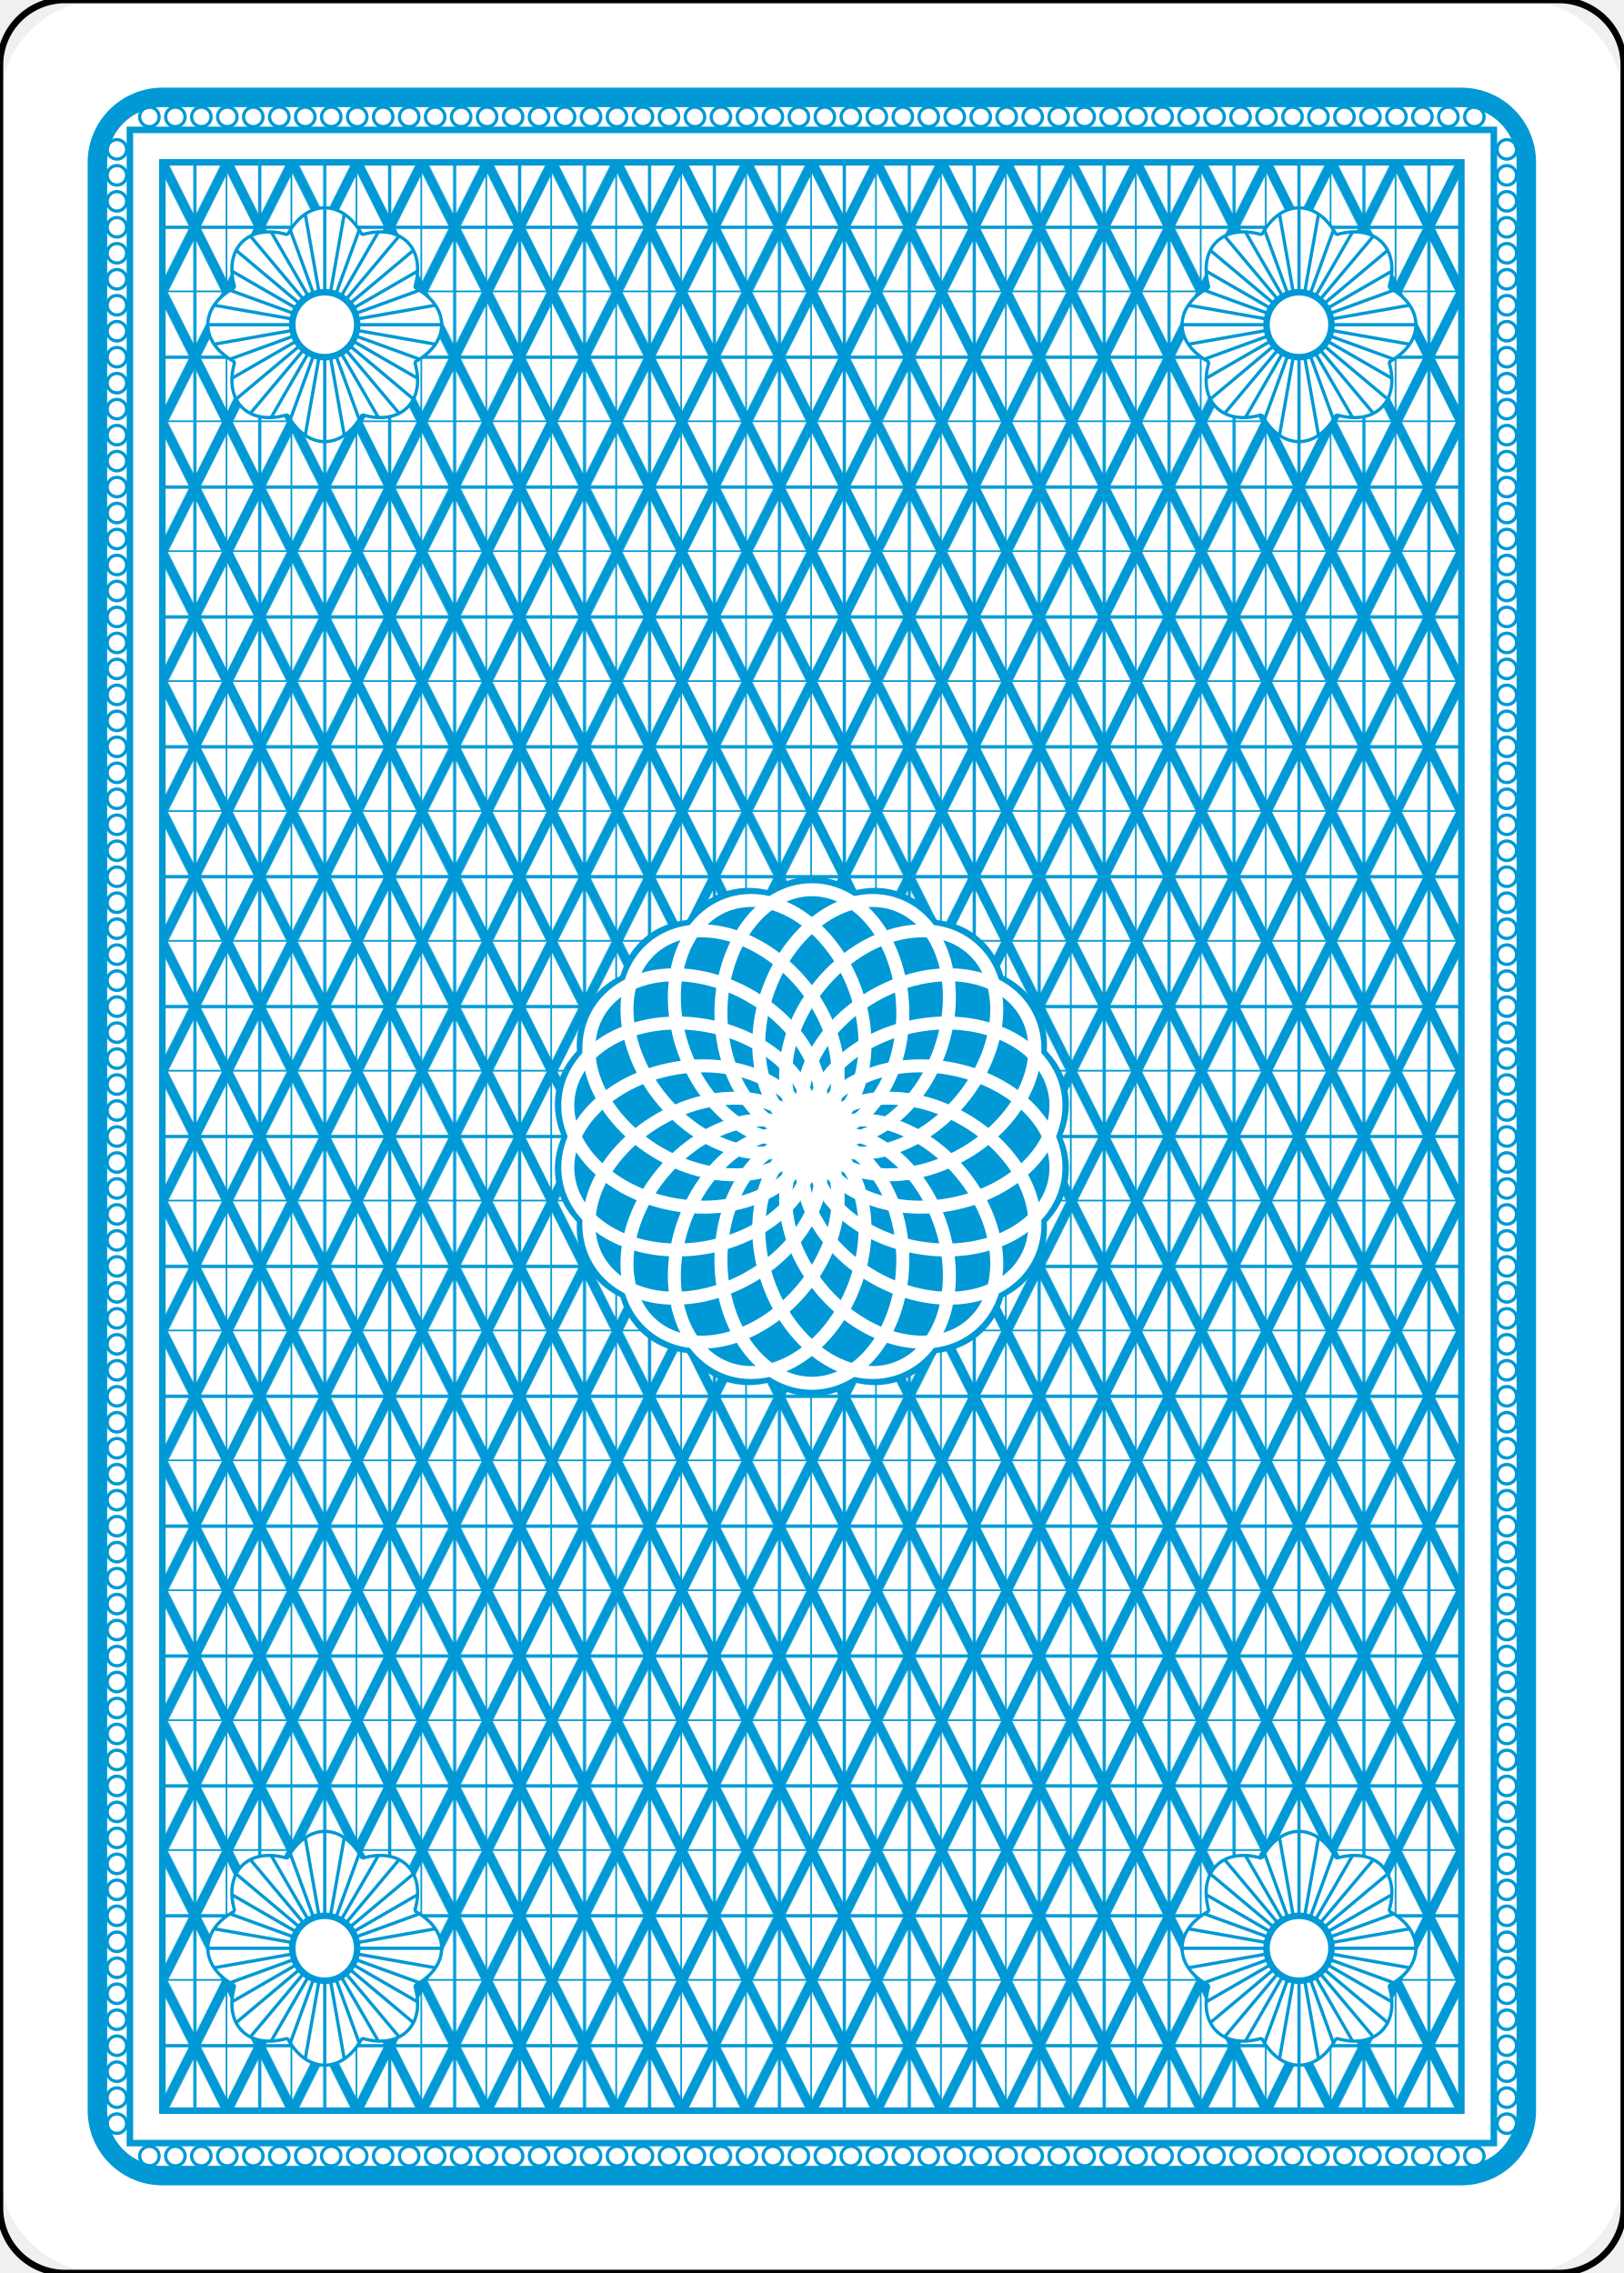
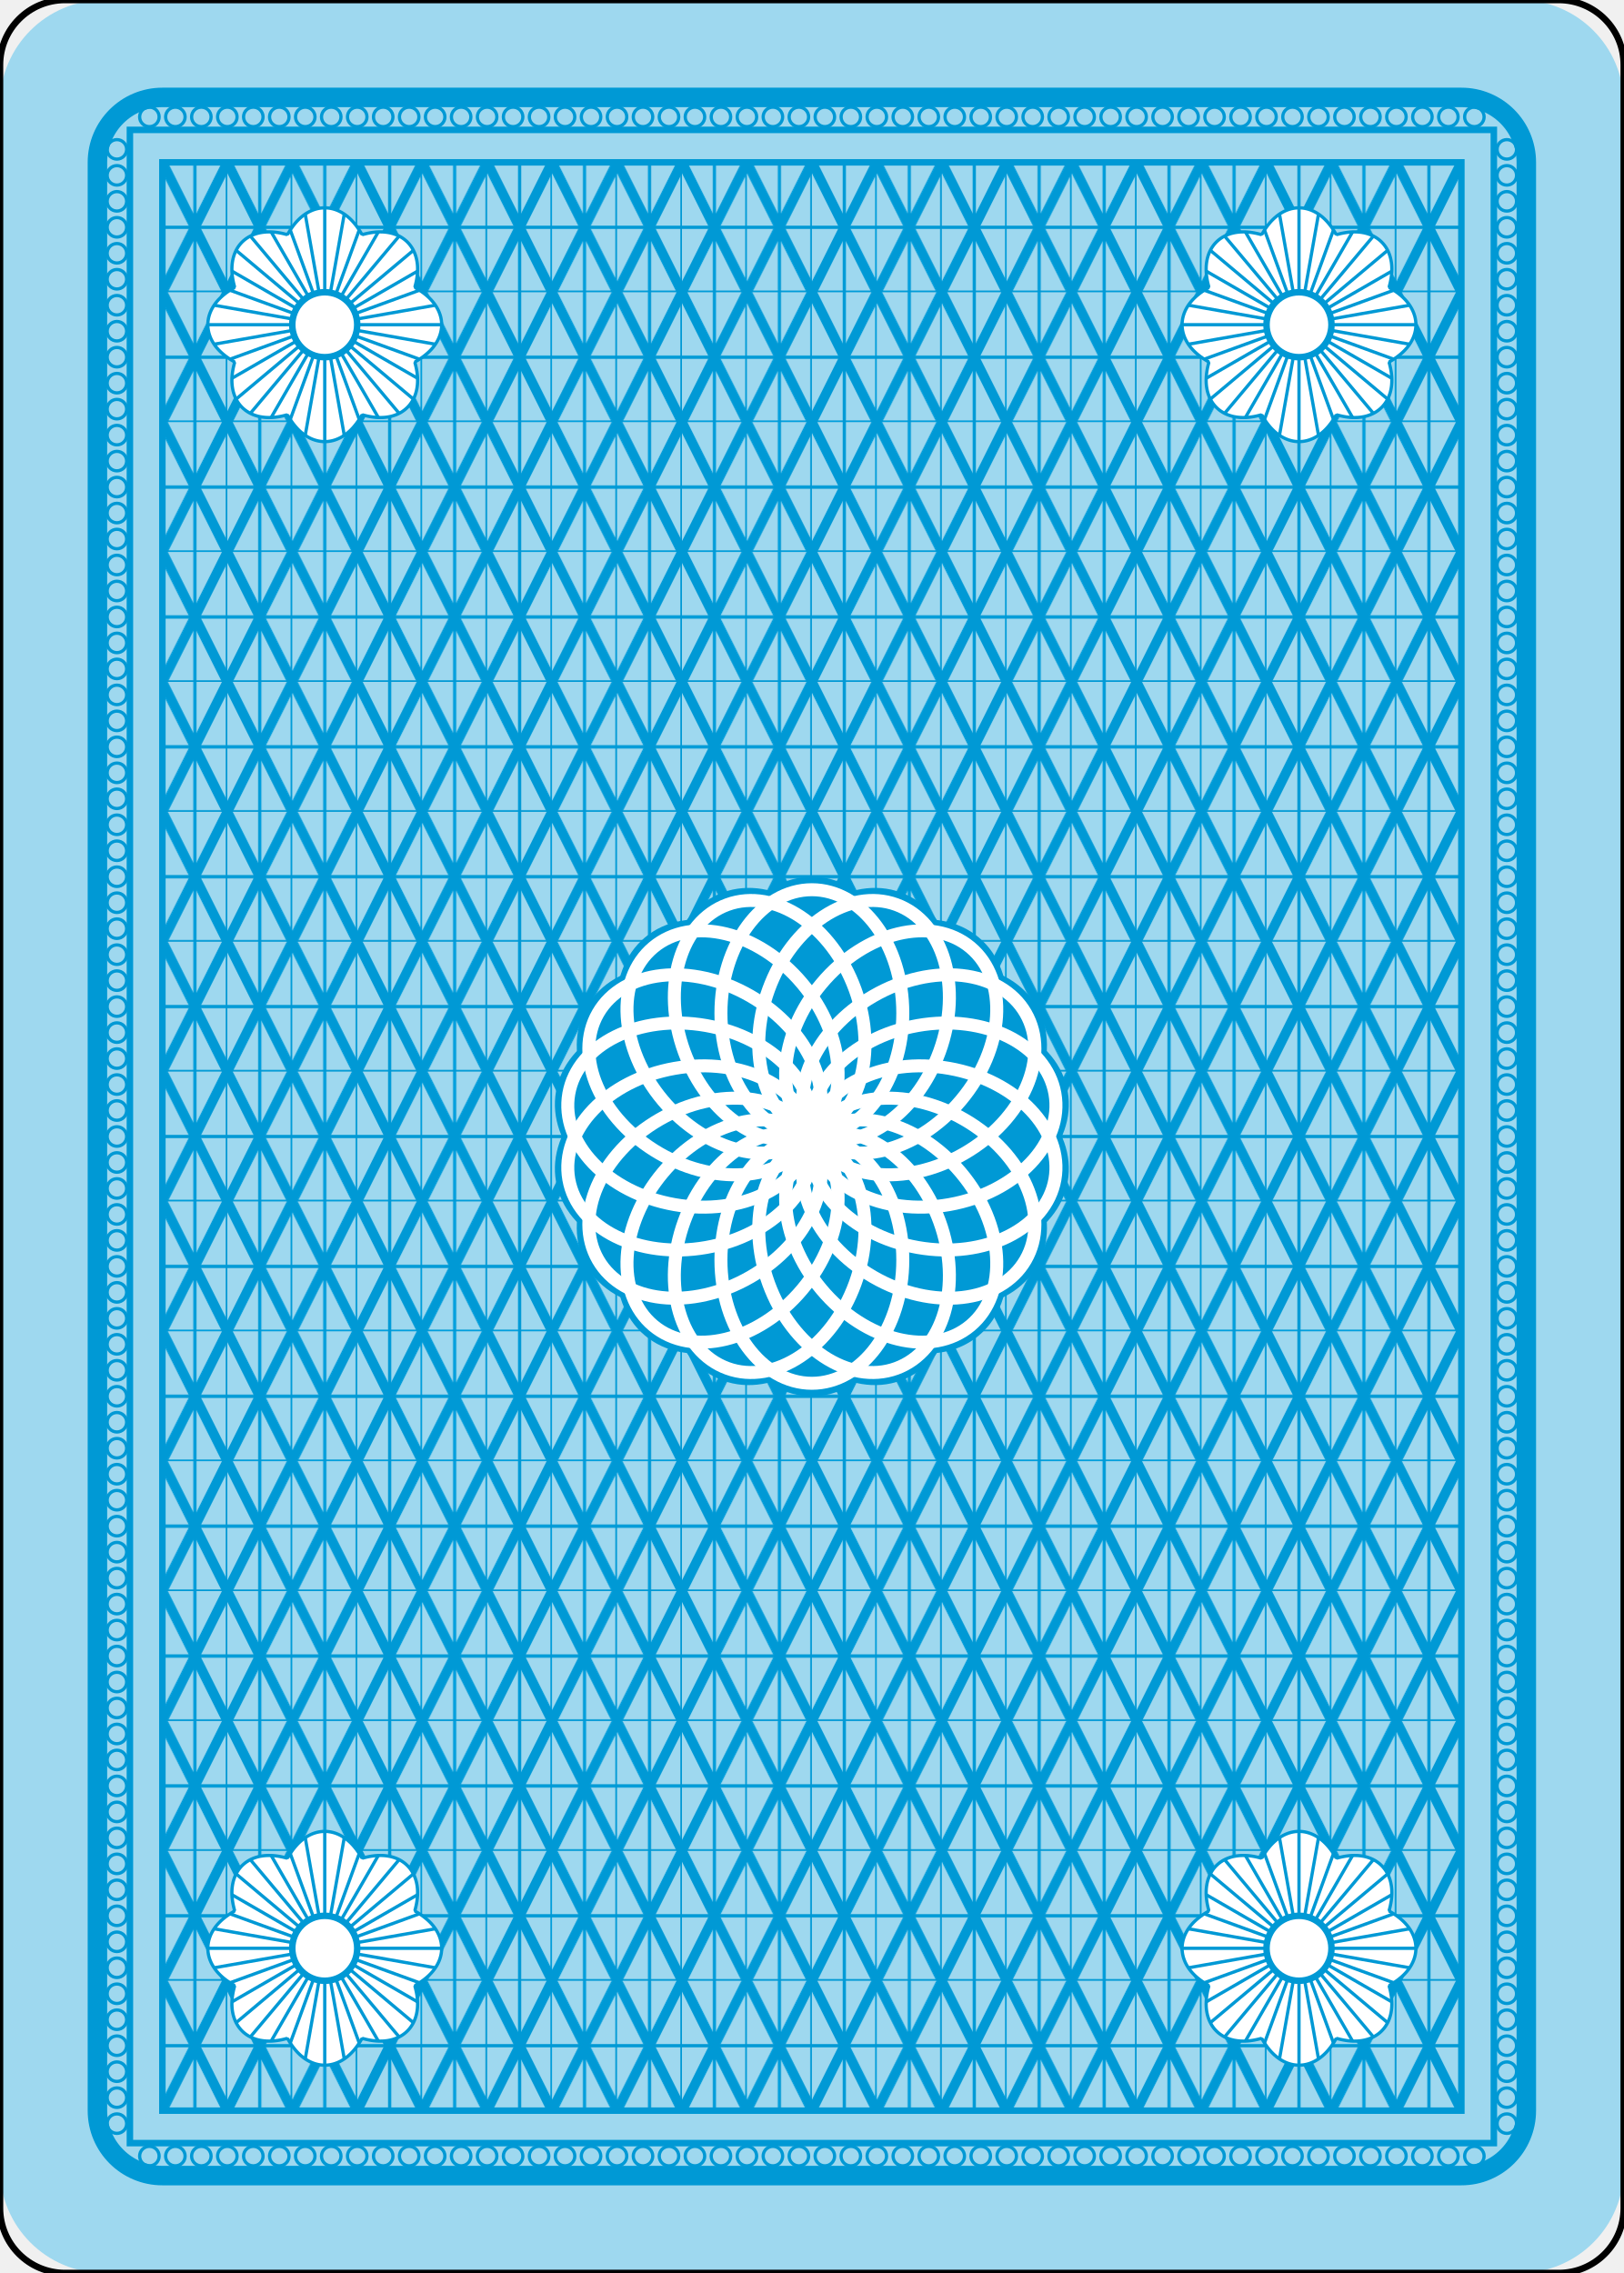
<svg xmlns="http://www.w3.org/2000/svg" xmlns:xlink="http://www.w3.org/1999/xlink" width="250" height="350" baseProfile="full">
-   <rect data-bg="1" width="250" height="350" rx="16" fill="#fff" />
+   <rect data-bg="1" width="250" height="350" rx="16" fill="#9ed8ef" />
  <defs>
    <pattern id="a" width="10" height="20" x="25" y="25" patternUnits="userSpaceOnUse">
      <path stroke="#0099d5" stroke-width="1.5" d="m0 0 10 20M10 0 0 20" />
      <path stroke="#0099d5" stroke-width=".5" d="M5 0v20M0 10h10M10 0v20M0 20h10" />
    </pattern>
    <g id="b" stroke="#0099d5">
      <path fill="#fff" stroke-width=".5" d="m18 0-.01.314-.03.313-.05.312-.07.309-.089.305-.108.301-.126.297-.144.29-.16.285-.178.278-.192.27-.207.262-.22.254-.234.245-.244.236-.255.226-.264.217-.271.208-.279.198-.284.188-.289.18-.291.17-.101.244.086.327.077.33.067.335.057.337.045.339.034.34.02.34.005.34-.008.338-.023.335-.04.332-.054.327-.071.321-.088.315-.104.308-.12.299-.137.289-.153.279-.17.267-.184.256-.2.243-.215.229-.23.215-.242.2-.256.185-.267.17-.28.152-.288.137-.3.12-.307.104-.315.088-.321.07-.327.056-.332.039-.335.023-.338.008-.34-.006-.34-.02-.34-.033-.34-.045-.336-.057-.335-.067-.33-.077-.327-.086-.244.1-.17.292-.18.289-.188.284-.198.279-.208.271-.217.264-.226.255-.236.244-.245.233-.254.22-.262.208-.27.192-.278.177-.284.161-.291.144-.297.126-.301.108-.305.09-.31.069-.31.05-.314.03L0 18l-.314-.01-.313-.03-.312-.05-.309-.07-.305-.089-.301-.108-.297-.126-.29-.144-.285-.16-.278-.178-.27-.192-.262-.207-.254-.22-.245-.234-.236-.244-.226-.255-.217-.264-.208-.271-.198-.279-.188-.284-.18-.289-.17-.291-.244-.101-.327.086-.33.077-.335.067-.337.057-.339.045-.34.034-.34.02-.34.005-.338-.008-.335-.023-.332-.04-.327-.054-.321-.071-.315-.088-.308-.104-.299-.12-.289-.137-.279-.153-.267-.17-.256-.184-.243-.2-.229-.215-.215-.23-.2-.242-.185-.256-.17-.267-.152-.28-.137-.288-.12-.3-.104-.307-.088-.315-.07-.321-.056-.327-.039-.332-.023-.335-.008-.338.006-.34.02-.34.033-.34.045-.34.057-.336.067-.335.077-.33.086-.327-.1-.244-.292-.17-.289-.18-.284-.188-.279-.198-.271-.208-.264-.217-.255-.226-.244-.236-.233-.245-.22-.254-.208-.262-.192-.27-.177-.278-.161-.284-.144-.291-.126-.297-.108-.301-.09-.305-.069-.31-.05-.31-.03-.314L-18 0l.01-.314.03-.313.05-.312.07-.309.089-.305.108-.301.126-.297.144-.29.16-.285.178-.278.192-.27.207-.262.22-.254.234-.245.244-.236.255-.226.264-.217.271-.208.279-.198.284-.188.289-.18.291-.17.101-.244-.086-.327-.077-.33-.067-.335-.057-.337-.045-.339-.034-.34-.02-.34-.005-.34.008-.338.023-.335.04-.332.054-.327.071-.321.088-.315.104-.308.12-.299.137-.289.153-.279.17-.267.184-.256.2-.243.215-.229.23-.215.242-.2.256-.185.267-.17.28-.152.288-.137.3-.12.307-.104.315-.088.321-.07.327-.056.332-.039.335-.023.338-.008.34.006.34.02.34.033.34.045.336.057.335.067.33.077.327.086.244-.1.17-.292.18-.289.188-.284.198-.279.208-.271.217-.264.226-.255.236-.244.245-.233.254-.22.262-.208.27-.192.278-.177.284-.161.291-.144.297-.126.301-.108.305-.09.31-.069.31-.05.314-.03L0-18l.314.01.313.03.312.05.309.07.305.089.301.108.297.126.29.144.285.16.278.178.27.192.262.207.254.22.245.234.236.244.226.255.217.264.208.271.198.279.188.284.18.289.17.291.244.101.327-.086.33-.077.335-.067.337-.057.339-.045.34-.034.34-.02.34-.005.338.008.335.023.332.04.327.054.321.071.315.088.308.104.299.12.289.137.279.153.267.17.256.184.243.2.229.215.215.23.2.242.185.256.17.267.152.28.137.288.12.3.104.307.088.315.07.321.056.327.039.332.023.335.008.338-.006.34-.02.34-.033.34-.045.34-.057.336-.067.335-.077.33-.086.327.1.244.292.17.289.18.284.188.279.198.271.208.264.217.255.226.244.236.233.245.22.254.208.262.192.27.177.278.161.284.144.291.126.297.108.301.09.305.069.31.05.31.03.314z" />
      <path stroke-width=".5" d="M18 0H5M17.035 3.004 4.924.868M14.585 5.308 4.698 1.71M14.289 8.25 4.33 2.5M13.65 11.454l-9.82-8.24M11.454 13.65l-8.24-9.82M8.25 14.289 2.5 4.33M5.308 14.585 1.71 4.698M3.004 17.035.868 4.924M0 18V5M-3.004 17.035-.868 4.924M-5.308 14.585l3.598-9.887M-8.25 14.289-2.5 4.33M-11.454 13.65l8.24-9.82M-13.65 11.454l9.82-8.24M-14.289 8.25-4.33 2.5M-14.585 5.308l9.887-3.598M-17.035 3.004-4.924.868M-18 0h13M-17.035-3.004-4.924-.868M-14.585-5.308l9.887 3.598M-14.289-8.25-4.33-2.5M-13.65-11.454l9.82 8.24M-11.454-13.65l8.24 9.82M-8.25-14.289-2.5-4.33M-5.308-14.585l3.598 9.887M-3.004-17.035-.868-4.924M0-18v13M3.004-17.035.868-4.924M5.308-14.585 1.71-4.698M8.25-14.289 2.5-4.33M11.454-13.65l-8.24 9.82M13.65-11.454l-9.82 8.24M14.289-8.25 4.33-2.5M14.585-5.308 4.698-1.71M17.035-3.004 4.924-.868M18 0H5" />
      <circle r="5" fill="none" />
    </g>
  </defs>
  <rect width="250" height="350" fill="none" stroke="#000" rx="10" ry="10" />
  <rect width="220" height="320" x="15" y="15" fill="none" stroke="#0099d5" stroke-width="3" rx="10" ry="10" />
  <path fill="none" stroke="#0099d5" d="M20 20h210v310H20z" />
  <path fill="url(#a)" stroke="#0099d5" d="M25 25h200v300H25z" />
  <circle cx="23" cy="18" r="1.5" fill="none" stroke="#0099d5" stroke-width=".5" />
  <circle cx="27" cy="18" r="1.5" fill="none" stroke="#0099d5" stroke-width=".5" />
  <circle cx="31" cy="18" r="1.5" fill="none" stroke="#0099d5" stroke-width=".5" />
  <circle cx="35" cy="18" r="1.5" fill="none" stroke="#0099d5" stroke-width=".5" />
  <circle cx="39" cy="18" r="1.5" fill="none" stroke="#0099d5" stroke-width=".5" />
  <circle cx="43" cy="18" r="1.5" fill="none" stroke="#0099d5" stroke-width=".5" />
  <circle cx="47" cy="18" r="1.5" fill="none" stroke="#0099d5" stroke-width=".5" />
  <circle cx="51" cy="18" r="1.5" fill="none" stroke="#0099d5" stroke-width=".5" />
  <circle cx="55" cy="18" r="1.5" fill="none" stroke="#0099d5" stroke-width=".5" />
  <circle cx="59" cy="18" r="1.5" fill="none" stroke="#0099d5" stroke-width=".5" />
  <circle cx="63" cy="18" r="1.5" fill="none" stroke="#0099d5" stroke-width=".5" />
  <circle cx="67" cy="18" r="1.5" fill="none" stroke="#0099d5" stroke-width=".5" />
  <circle cx="71" cy="18" r="1.5" fill="none" stroke="#0099d5" stroke-width=".5" />
  <circle cx="75" cy="18" r="1.5" fill="none" stroke="#0099d5" stroke-width=".5" />
  <circle cx="79" cy="18" r="1.5" fill="none" stroke="#0099d5" stroke-width=".5" />
  <circle cx="83" cy="18" r="1.5" fill="none" stroke="#0099d5" stroke-width=".5" />
  <circle cx="87" cy="18" r="1.5" fill="none" stroke="#0099d5" stroke-width=".5" />
  <circle cx="91" cy="18" r="1.5" fill="none" stroke="#0099d5" stroke-width=".5" />
  <circle cx="95" cy="18" r="1.5" fill="none" stroke="#0099d5" stroke-width=".5" />
  <circle cx="99" cy="18" r="1.5" fill="none" stroke="#0099d5" stroke-width=".5" />
  <circle cx="103" cy="18" r="1.5" fill="none" stroke="#0099d5" stroke-width=".5" />
  <circle cx="107" cy="18" r="1.5" fill="none" stroke="#0099d5" stroke-width=".5" />
  <circle cx="111" cy="18" r="1.5" fill="none" stroke="#0099d5" stroke-width=".5" />
  <circle cx="115" cy="18" r="1.5" fill="none" stroke="#0099d5" stroke-width=".5" />
  <circle cx="119" cy="18" r="1.5" fill="none" stroke="#0099d5" stroke-width=".5" />
  <circle cx="123" cy="18" r="1.5" fill="none" stroke="#0099d5" stroke-width=".5" />
  <circle cx="127" cy="18" r="1.5" fill="none" stroke="#0099d5" stroke-width=".5" />
  <circle cx="131" cy="18" r="1.5" fill="none" stroke="#0099d5" stroke-width=".5" />
  <circle cx="135" cy="18" r="1.5" fill="none" stroke="#0099d5" stroke-width=".5" />
  <circle cx="139" cy="18" r="1.5" fill="none" stroke="#0099d5" stroke-width=".5" />
  <circle cx="143" cy="18" r="1.5" fill="none" stroke="#0099d5" stroke-width=".5" />
  <circle cx="147" cy="18" r="1.5" fill="none" stroke="#0099d5" stroke-width=".5" />
  <circle cx="151" cy="18" r="1.5" fill="none" stroke="#0099d5" stroke-width=".5" />
  <circle cx="155" cy="18" r="1.5" fill="none" stroke="#0099d5" stroke-width=".5" />
  <circle cx="159" cy="18" r="1.5" fill="none" stroke="#0099d5" stroke-width=".5" />
  <circle cx="163" cy="18" r="1.5" fill="none" stroke="#0099d5" stroke-width=".5" />
  <circle cx="167" cy="18" r="1.5" fill="none" stroke="#0099d5" stroke-width=".5" />
  <circle cx="171" cy="18" r="1.5" fill="none" stroke="#0099d5" stroke-width=".5" />
  <circle cx="175" cy="18" r="1.5" fill="none" stroke="#0099d5" stroke-width=".5" />
  <circle cx="179" cy="18" r="1.5" fill="none" stroke="#0099d5" stroke-width=".5" />
  <circle cx="183" cy="18" r="1.5" fill="none" stroke="#0099d5" stroke-width=".5" />
  <circle cx="187" cy="18" r="1.5" fill="none" stroke="#0099d5" stroke-width=".5" />
  <circle cx="191" cy="18" r="1.5" fill="none" stroke="#0099d5" stroke-width=".5" />
  <circle cx="195" cy="18" r="1.5" fill="none" stroke="#0099d5" stroke-width=".5" />
  <circle cx="199" cy="18" r="1.5" fill="none" stroke="#0099d5" stroke-width=".5" />
  <circle cx="203" cy="18" r="1.5" fill="none" stroke="#0099d5" stroke-width=".5" />
  <circle cx="207" cy="18" r="1.5" fill="none" stroke="#0099d5" stroke-width=".5" />
  <circle cx="211" cy="18" r="1.5" fill="none" stroke="#0099d5" stroke-width=".5" />
  <circle cx="215" cy="18" r="1.5" fill="none" stroke="#0099d5" stroke-width=".5" />
  <circle cx="219" cy="18" r="1.5" fill="none" stroke="#0099d5" stroke-width=".5" />
  <circle cx="223" cy="18" r="1.5" fill="none" stroke="#0099d5" stroke-width=".5" />
  <circle cx="227" cy="18" r="1.5" fill="none" stroke="#0099d5" stroke-width=".5" />
  <circle cx="23" cy="332" r="1.5" fill="none" stroke="#0099d5" stroke-width=".5" />
  <circle cx="27" cy="332" r="1.5" fill="none" stroke="#0099d5" stroke-width=".5" />
  <circle cx="31" cy="332" r="1.5" fill="none" stroke="#0099d5" stroke-width=".5" />
  <circle cx="35" cy="332" r="1.5" fill="none" stroke="#0099d5" stroke-width=".5" />
  <circle cx="39" cy="332" r="1.5" fill="none" stroke="#0099d5" stroke-width=".5" />
  <circle cx="43" cy="332" r="1.5" fill="none" stroke="#0099d5" stroke-width=".5" />
  <circle cx="47" cy="332" r="1.5" fill="none" stroke="#0099d5" stroke-width=".5" />
  <circle cx="51" cy="332" r="1.5" fill="none" stroke="#0099d5" stroke-width=".5" />
  <circle cx="55" cy="332" r="1.5" fill="none" stroke="#0099d5" stroke-width=".5" />
  <circle cx="59" cy="332" r="1.5" fill="none" stroke="#0099d5" stroke-width=".5" />
  <circle cx="63" cy="332" r="1.5" fill="none" stroke="#0099d5" stroke-width=".5" />
  <circle cx="67" cy="332" r="1.5" fill="none" stroke="#0099d5" stroke-width=".5" />
  <circle cx="71" cy="332" r="1.5" fill="none" stroke="#0099d5" stroke-width=".5" />
  <circle cx="75" cy="332" r="1.5" fill="none" stroke="#0099d5" stroke-width=".5" />
  <circle cx="79" cy="332" r="1.5" fill="none" stroke="#0099d5" stroke-width=".5" />
  <circle cx="83" cy="332" r="1.5" fill="none" stroke="#0099d5" stroke-width=".5" />
  <circle cx="87" cy="332" r="1.5" fill="none" stroke="#0099d5" stroke-width=".5" />
  <circle cx="91" cy="332" r="1.5" fill="none" stroke="#0099d5" stroke-width=".5" />
  <circle cx="95" cy="332" r="1.5" fill="none" stroke="#0099d5" stroke-width=".5" />
  <circle cx="99" cy="332" r="1.5" fill="none" stroke="#0099d5" stroke-width=".5" />
  <circle cx="103" cy="332" r="1.5" fill="none" stroke="#0099d5" stroke-width=".5" />
  <circle cx="107" cy="332" r="1.5" fill="none" stroke="#0099d5" stroke-width=".5" />
  <circle cx="111" cy="332" r="1.5" fill="none" stroke="#0099d5" stroke-width=".5" />
  <circle cx="115" cy="332" r="1.5" fill="none" stroke="#0099d5" stroke-width=".5" />
  <circle cx="119" cy="332" r="1.5" fill="none" stroke="#0099d5" stroke-width=".5" />
  <circle cx="123" cy="332" r="1.5" fill="none" stroke="#0099d5" stroke-width=".5" />
  <circle cx="127" cy="332" r="1.5" fill="none" stroke="#0099d5" stroke-width=".5" />
  <circle cx="131" cy="332" r="1.5" fill="none" stroke="#0099d5" stroke-width=".5" />
  <circle cx="135" cy="332" r="1.5" fill="none" stroke="#0099d5" stroke-width=".5" />
  <circle cx="139" cy="332" r="1.5" fill="none" stroke="#0099d5" stroke-width=".5" />
  <circle cx="143" cy="332" r="1.5" fill="none" stroke="#0099d5" stroke-width=".5" />
  <circle cx="147" cy="332" r="1.5" fill="none" stroke="#0099d5" stroke-width=".5" />
  <circle cx="151" cy="332" r="1.5" fill="none" stroke="#0099d5" stroke-width=".5" />
  <circle cx="155" cy="332" r="1.5" fill="none" stroke="#0099d5" stroke-width=".5" />
  <circle cx="159" cy="332" r="1.5" fill="none" stroke="#0099d5" stroke-width=".5" />
  <circle cx="163" cy="332" r="1.5" fill="none" stroke="#0099d5" stroke-width=".5" />
  <circle cx="167" cy="332" r="1.5" fill="none" stroke="#0099d5" stroke-width=".5" />
  <circle cx="171" cy="332" r="1.5" fill="none" stroke="#0099d5" stroke-width=".5" />
  <circle cx="175" cy="332" r="1.5" fill="none" stroke="#0099d5" stroke-width=".5" />
  <circle cx="179" cy="332" r="1.5" fill="none" stroke="#0099d5" stroke-width=".5" />
  <circle cx="183" cy="332" r="1.5" fill="none" stroke="#0099d5" stroke-width=".5" />
  <circle cx="187" cy="332" r="1.5" fill="none" stroke="#0099d5" stroke-width=".5" />
  <circle cx="191" cy="332" r="1.5" fill="none" stroke="#0099d5" stroke-width=".5" />
  <circle cx="195" cy="332" r="1.5" fill="none" stroke="#0099d5" stroke-width=".5" />
  <circle cx="199" cy="332" r="1.5" fill="none" stroke="#0099d5" stroke-width=".5" />
  <circle cx="203" cy="332" r="1.5" fill="none" stroke="#0099d5" stroke-width=".5" />
  <circle cx="207" cy="332" r="1.5" fill="none" stroke="#0099d5" stroke-width=".5" />
  <circle cx="211" cy="332" r="1.5" fill="none" stroke="#0099d5" stroke-width=".5" />
  <circle cx="215" cy="332" r="1.5" fill="none" stroke="#0099d5" stroke-width=".5" />
  <circle cx="219" cy="332" r="1.5" fill="none" stroke="#0099d5" stroke-width=".5" />
  <circle cx="223" cy="332" r="1.5" fill="none" stroke="#0099d5" stroke-width=".5" />
  <circle cx="227" cy="332" r="1.5" fill="none" stroke="#0099d5" stroke-width=".5" />
  <circle cx="18" cy="23" r="1.5" fill="none" stroke="#0099d5" stroke-width=".5" />
  <circle cx="18" cy="27" r="1.5" fill="none" stroke="#0099d5" stroke-width=".5" />
  <circle cx="18" cy="31" r="1.5" fill="none" stroke="#0099d5" stroke-width=".5" />
  <circle cx="18" cy="35" r="1.5" fill="none" stroke="#0099d5" stroke-width=".5" />
  <circle cx="18" cy="39" r="1.5" fill="none" stroke="#0099d5" stroke-width=".5" />
  <circle cx="18" cy="43" r="1.5" fill="none" stroke="#0099d5" stroke-width=".5" />
  <circle cx="18" cy="47" r="1.5" fill="none" stroke="#0099d5" stroke-width=".5" />
  <circle cx="18" cy="51" r="1.5" fill="none" stroke="#0099d5" stroke-width=".5" />
  <circle cx="18" cy="55" r="1.5" fill="none" stroke="#0099d5" stroke-width=".5" />
  <circle cx="18" cy="59" r="1.5" fill="none" stroke="#0099d5" stroke-width=".5" />
  <circle cx="18" cy="63" r="1.5" fill="none" stroke="#0099d5" stroke-width=".5" />
  <circle cx="18" cy="67" r="1.5" fill="none" stroke="#0099d5" stroke-width=".5" />
  <circle cx="18" cy="71" r="1.5" fill="none" stroke="#0099d5" stroke-width=".5" />
  <circle cx="18" cy="75" r="1.5" fill="none" stroke="#0099d5" stroke-width=".5" />
  <circle cx="18" cy="79" r="1.5" fill="none" stroke="#0099d5" stroke-width=".5" />
  <circle cx="18" cy="83" r="1.5" fill="none" stroke="#0099d5" stroke-width=".5" />
  <circle cx="18" cy="87" r="1.5" fill="none" stroke="#0099d5" stroke-width=".5" />
  <circle cx="18" cy="91" r="1.5" fill="none" stroke="#0099d5" stroke-width=".5" />
  <circle cx="18" cy="95" r="1.5" fill="none" stroke="#0099d5" stroke-width=".5" />
  <circle cx="18" cy="99" r="1.5" fill="none" stroke="#0099d5" stroke-width=".5" />
  <circle cx="18" cy="103" r="1.5" fill="none" stroke="#0099d5" stroke-width=".5" />
  <circle cx="18" cy="107" r="1.5" fill="none" stroke="#0099d5" stroke-width=".5" />
  <circle cx="18" cy="111" r="1.5" fill="none" stroke="#0099d5" stroke-width=".5" />
  <circle cx="18" cy="115" r="1.5" fill="none" stroke="#0099d5" stroke-width=".5" />
  <circle cx="18" cy="119" r="1.5" fill="none" stroke="#0099d5" stroke-width=".5" />
  <circle cx="18" cy="123" r="1.5" fill="none" stroke="#0099d5" stroke-width=".5" />
  <circle cx="18" cy="127" r="1.5" fill="none" stroke="#0099d5" stroke-width=".5" />
  <circle cx="18" cy="131" r="1.5" fill="none" stroke="#0099d5" stroke-width=".5" />
  <circle cx="18" cy="135" r="1.5" fill="none" stroke="#0099d5" stroke-width=".5" />
  <circle cx="18" cy="139" r="1.5" fill="none" stroke="#0099d5" stroke-width=".5" />
  <circle cx="18" cy="143" r="1.5" fill="none" stroke="#0099d5" stroke-width=".5" />
  <circle cx="18" cy="147" r="1.5" fill="none" stroke="#0099d5" stroke-width=".5" />
  <circle cx="18" cy="151" r="1.5" fill="none" stroke="#0099d5" stroke-width=".5" />
  <circle cx="18" cy="155" r="1.5" fill="none" stroke="#0099d5" stroke-width=".5" />
  <circle cx="18" cy="159" r="1.5" fill="none" stroke="#0099d5" stroke-width=".5" />
  <circle cx="18" cy="163" r="1.5" fill="none" stroke="#0099d5" stroke-width=".5" />
  <circle cx="18" cy="167" r="1.5" fill="none" stroke="#0099d5" stroke-width=".5" />
  <circle cx="18" cy="171" r="1.5" fill="none" stroke="#0099d5" stroke-width=".5" />
  <circle cx="18" cy="175" r="1.5" fill="none" stroke="#0099d5" stroke-width=".5" />
  <circle cx="18" cy="179" r="1.5" fill="none" stroke="#0099d5" stroke-width=".5" />
  <circle cx="18" cy="183" r="1.5" fill="none" stroke="#0099d5" stroke-width=".5" />
  <circle cx="18" cy="187" r="1.5" fill="none" stroke="#0099d5" stroke-width=".5" />
  <circle cx="18" cy="191" r="1.5" fill="none" stroke="#0099d5" stroke-width=".5" />
  <circle cx="18" cy="195" r="1.5" fill="none" stroke="#0099d5" stroke-width=".5" />
  <circle cx="18" cy="199" r="1.5" fill="none" stroke="#0099d5" stroke-width=".5" />
  <circle cx="18" cy="203" r="1.5" fill="none" stroke="#0099d5" stroke-width=".5" />
  <circle cx="18" cy="207" r="1.5" fill="none" stroke="#0099d5" stroke-width=".5" />
  <circle cx="18" cy="211" r="1.5" fill="none" stroke="#0099d5" stroke-width=".5" />
  <circle cx="18" cy="215" r="1.5" fill="none" stroke="#0099d5" stroke-width=".5" />
  <circle cx="18" cy="219" r="1.5" fill="none" stroke="#0099d5" stroke-width=".5" />
  <circle cx="18" cy="223" r="1.5" fill="none" stroke="#0099d5" stroke-width=".5" />
  <circle cx="18" cy="227" r="1.5" fill="none" stroke="#0099d5" stroke-width=".5" />
  <circle cx="18" cy="231" r="1.5" fill="none" stroke="#0099d5" stroke-width=".5" />
  <circle cx="18" cy="235" r="1.5" fill="none" stroke="#0099d5" stroke-width=".5" />
  <circle cx="18" cy="239" r="1.5" fill="none" stroke="#0099d5" stroke-width=".5" />
  <circle cx="18" cy="243" r="1.5" fill="none" stroke="#0099d5" stroke-width=".5" />
  <circle cx="18" cy="247" r="1.5" fill="none" stroke="#0099d5" stroke-width=".5" />
  <circle cx="18" cy="251" r="1.5" fill="none" stroke="#0099d5" stroke-width=".5" />
  <circle cx="18" cy="255" r="1.5" fill="none" stroke="#0099d5" stroke-width=".5" />
  <circle cx="18" cy="259" r="1.5" fill="none" stroke="#0099d5" stroke-width=".5" />
  <circle cx="18" cy="263" r="1.5" fill="none" stroke="#0099d5" stroke-width=".5" />
  <circle cx="18" cy="267" r="1.5" fill="none" stroke="#0099d5" stroke-width=".5" />
  <circle cx="18" cy="271" r="1.5" fill="none" stroke="#0099d5" stroke-width=".5" />
  <circle cx="18" cy="275" r="1.5" fill="none" stroke="#0099d5" stroke-width=".5" />
  <circle cx="18" cy="279" r="1.5" fill="none" stroke="#0099d5" stroke-width=".5" />
  <circle cx="18" cy="283" r="1.5" fill="none" stroke="#0099d5" stroke-width=".5" />
  <circle cx="18" cy="287" r="1.5" fill="none" stroke="#0099d5" stroke-width=".5" />
  <circle cx="18" cy="291" r="1.5" fill="none" stroke="#0099d5" stroke-width=".5" />
  <circle cx="18" cy="295" r="1.5" fill="none" stroke="#0099d5" stroke-width=".5" />
  <circle cx="18" cy="299" r="1.5" fill="none" stroke="#0099d5" stroke-width=".5" />
  <circle cx="18" cy="303" r="1.5" fill="none" stroke="#0099d5" stroke-width=".5" />
  <circle cx="18" cy="307" r="1.5" fill="none" stroke="#0099d5" stroke-width=".5" />
  <circle cx="18" cy="311" r="1.5" fill="none" stroke="#0099d5" stroke-width=".5" />
  <circle cx="18" cy="315" r="1.5" fill="none" stroke="#0099d5" stroke-width=".5" />
  <circle cx="18" cy="319" r="1.5" fill="none" stroke="#0099d5" stroke-width=".5" />
  <circle cx="18" cy="323" r="1.5" fill="none" stroke="#0099d5" stroke-width=".5" />
  <circle cx="18" cy="327" r="1.5" fill="none" stroke="#0099d5" stroke-width=".5" />
  <circle cx="232" cy="23" r="1.5" fill="none" stroke="#0099d5" stroke-width=".5" />
  <circle cx="232" cy="27" r="1.5" fill="none" stroke="#0099d5" stroke-width=".5" />
  <circle cx="232" cy="31" r="1.5" fill="none" stroke="#0099d5" stroke-width=".5" />
  <circle cx="232" cy="35" r="1.5" fill="none" stroke="#0099d5" stroke-width=".5" />
  <circle cx="232" cy="39" r="1.5" fill="none" stroke="#0099d5" stroke-width=".5" />
  <circle cx="232" cy="43" r="1.5" fill="none" stroke="#0099d5" stroke-width=".5" />
  <circle cx="232" cy="47" r="1.5" fill="none" stroke="#0099d5" stroke-width=".5" />
  <circle cx="232" cy="51" r="1.5" fill="none" stroke="#0099d5" stroke-width=".5" />
  <circle cx="232" cy="55" r="1.5" fill="none" stroke="#0099d5" stroke-width=".5" />
  <circle cx="232" cy="59" r="1.5" fill="none" stroke="#0099d5" stroke-width=".5" />
  <circle cx="232" cy="63" r="1.5" fill="none" stroke="#0099d5" stroke-width=".5" />
  <circle cx="232" cy="67" r="1.5" fill="none" stroke="#0099d5" stroke-width=".5" />
  <circle cx="232" cy="71" r="1.5" fill="none" stroke="#0099d5" stroke-width=".5" />
  <circle cx="232" cy="75" r="1.5" fill="none" stroke="#0099d5" stroke-width=".5" />
  <circle cx="232" cy="79" r="1.5" fill="none" stroke="#0099d5" stroke-width=".5" />
  <circle cx="232" cy="83" r="1.5" fill="none" stroke="#0099d5" stroke-width=".5" />
  <circle cx="232" cy="87" r="1.5" fill="none" stroke="#0099d5" stroke-width=".5" />
  <circle cx="232" cy="91" r="1.5" fill="none" stroke="#0099d5" stroke-width=".5" />
  <circle cx="232" cy="95" r="1.5" fill="none" stroke="#0099d5" stroke-width=".5" />
  <circle cx="232" cy="99" r="1.5" fill="none" stroke="#0099d5" stroke-width=".5" />
  <circle cx="232" cy="103" r="1.5" fill="none" stroke="#0099d5" stroke-width=".5" />
  <circle cx="232" cy="107" r="1.5" fill="none" stroke="#0099d5" stroke-width=".5" />
  <circle cx="232" cy="111" r="1.5" fill="none" stroke="#0099d5" stroke-width=".5" />
  <circle cx="232" cy="115" r="1.5" fill="none" stroke="#0099d5" stroke-width=".5" />
  <circle cx="232" cy="119" r="1.5" fill="none" stroke="#0099d5" stroke-width=".5" />
  <circle cx="232" cy="123" r="1.5" fill="none" stroke="#0099d5" stroke-width=".5" />
  <circle cx="232" cy="127" r="1.5" fill="none" stroke="#0099d5" stroke-width=".5" />
  <circle cx="232" cy="131" r="1.5" fill="none" stroke="#0099d5" stroke-width=".5" />
  <circle cx="232" cy="135" r="1.5" fill="none" stroke="#0099d5" stroke-width=".5" />
  <circle cx="232" cy="139" r="1.5" fill="none" stroke="#0099d5" stroke-width=".5" />
  <circle cx="232" cy="143" r="1.5" fill="none" stroke="#0099d5" stroke-width=".5" />
  <circle cx="232" cy="147" r="1.5" fill="none" stroke="#0099d5" stroke-width=".5" />
  <circle cx="232" cy="151" r="1.5" fill="none" stroke="#0099d5" stroke-width=".5" />
  <circle cx="232" cy="155" r="1.5" fill="none" stroke="#0099d5" stroke-width=".5" />
  <circle cx="232" cy="159" r="1.5" fill="none" stroke="#0099d5" stroke-width=".5" />
  <circle cx="232" cy="163" r="1.5" fill="none" stroke="#0099d5" stroke-width=".5" />
  <circle cx="232" cy="167" r="1.5" fill="none" stroke="#0099d5" stroke-width=".5" />
  <circle cx="232" cy="171" r="1.5" fill="none" stroke="#0099d5" stroke-width=".5" />
  <circle cx="232" cy="175" r="1.5" fill="none" stroke="#0099d5" stroke-width=".5" />
  <circle cx="232" cy="179" r="1.5" fill="none" stroke="#0099d5" stroke-width=".5" />
  <circle cx="232" cy="183" r="1.5" fill="none" stroke="#0099d5" stroke-width=".5" />
  <circle cx="232" cy="187" r="1.5" fill="none" stroke="#0099d5" stroke-width=".5" />
  <circle cx="232" cy="191" r="1.5" fill="none" stroke="#0099d5" stroke-width=".5" />
  <circle cx="232" cy="195" r="1.5" fill="none" stroke="#0099d5" stroke-width=".5" />
  <circle cx="232" cy="199" r="1.5" fill="none" stroke="#0099d5" stroke-width=".5" />
  <circle cx="232" cy="203" r="1.5" fill="none" stroke="#0099d5" stroke-width=".5" />
  <circle cx="232" cy="207" r="1.5" fill="none" stroke="#0099d5" stroke-width=".5" />
  <circle cx="232" cy="211" r="1.5" fill="none" stroke="#0099d5" stroke-width=".5" />
  <circle cx="232" cy="215" r="1.5" fill="none" stroke="#0099d5" stroke-width=".5" />
  <circle cx="232" cy="219" r="1.5" fill="none" stroke="#0099d5" stroke-width=".5" />
  <circle cx="232" cy="223" r="1.5" fill="none" stroke="#0099d5" stroke-width=".5" />
  <circle cx="232" cy="227" r="1.5" fill="none" stroke="#0099d5" stroke-width=".5" />
  <circle cx="232" cy="231" r="1.5" fill="none" stroke="#0099d5" stroke-width=".5" />
  <circle cx="232" cy="235" r="1.5" fill="none" stroke="#0099d5" stroke-width=".5" />
  <circle cx="232" cy="239" r="1.5" fill="none" stroke="#0099d5" stroke-width=".5" />
  <circle cx="232" cy="243" r="1.5" fill="none" stroke="#0099d5" stroke-width=".5" />
  <circle cx="232" cy="247" r="1.5" fill="none" stroke="#0099d5" stroke-width=".5" />
  <circle cx="232" cy="251" r="1.5" fill="none" stroke="#0099d5" stroke-width=".5" />
  <circle cx="232" cy="255" r="1.5" fill="none" stroke="#0099d5" stroke-width=".5" />
  <circle cx="232" cy="259" r="1.5" fill="none" stroke="#0099d5" stroke-width=".5" />
  <circle cx="232" cy="263" r="1.5" fill="none" stroke="#0099d5" stroke-width=".5" />
  <circle cx="232" cy="267" r="1.5" fill="none" stroke="#0099d5" stroke-width=".5" />
  <circle cx="232" cy="271" r="1.5" fill="none" stroke="#0099d5" stroke-width=".5" />
  <circle cx="232" cy="275" r="1.5" fill="none" stroke="#0099d5" stroke-width=".5" />
  <circle cx="232" cy="279" r="1.5" fill="none" stroke="#0099d5" stroke-width=".5" />
  <circle cx="232" cy="283" r="1.5" fill="none" stroke="#0099d5" stroke-width=".5" />
  <circle cx="232" cy="287" r="1.5" fill="none" stroke="#0099d5" stroke-width=".5" />
  <circle cx="232" cy="291" r="1.5" fill="none" stroke="#0099d5" stroke-width=".5" />
  <circle cx="232" cy="295" r="1.5" fill="none" stroke="#0099d5" stroke-width=".5" />
  <circle cx="232" cy="299" r="1.5" fill="none" stroke="#0099d5" stroke-width=".5" />
  <circle cx="232" cy="303" r="1.5" fill="none" stroke="#0099d5" stroke-width=".5" />
  <circle cx="232" cy="307" r="1.5" fill="none" stroke="#0099d5" stroke-width=".5" />
  <circle cx="232" cy="311" r="1.5" fill="none" stroke="#0099d5" stroke-width=".5" />
  <circle cx="232" cy="315" r="1.5" fill="none" stroke="#0099d5" stroke-width=".5" />
  <circle cx="232" cy="319" r="1.5" fill="none" stroke="#0099d5" stroke-width=".5" />
  <circle cx="232" cy="323" r="1.5" fill="none" stroke="#0099d5" stroke-width=".5" />
  <circle cx="232" cy="327" r="1.5" fill="none" stroke="#0099d5" stroke-width=".5" />
  <ellipse cx="125" cy="195" fill="#0099d5" rx="15" ry="20" />
  <ellipse cx="125" cy="195" fill="#0099d5" rx="15" ry="20" transform="rotate(20 125 175)" />
  <ellipse cx="125" cy="195" fill="#0099d5" rx="15" ry="20" transform="rotate(40 125 175)" />
  <ellipse cx="125" cy="195" fill="#0099d5" rx="15" ry="20" transform="rotate(60 125 175)" />
  <ellipse cx="125" cy="195" fill="#0099d5" rx="15" ry="20" transform="rotate(80 125 175)" />
  <ellipse cx="125" cy="195" fill="#0099d5" rx="15" ry="20" transform="rotate(100 125 175)" />
  <ellipse cx="125" cy="195" fill="#0099d5" rx="15" ry="20" transform="rotate(120 125 175)" />
  <ellipse cx="125" cy="195" fill="#0099d5" rx="15" ry="20" transform="rotate(140 125 175)" />
  <ellipse cx="125" cy="195" fill="#0099d5" rx="15" ry="20" transform="rotate(160 125 175)" />
  <ellipse cx="125" cy="195" fill="#0099d5" rx="15" ry="20" transform="rotate(180 125 175)" />
  <ellipse cx="125" cy="195" fill="#0099d5" rx="15" ry="20" transform="rotate(200 125 175)" />
  <ellipse cx="125" cy="195" fill="#0099d5" rx="15" ry="20" transform="rotate(220 125 175)" />
  <ellipse cx="125" cy="195" fill="#0099d5" rx="15" ry="20" transform="rotate(240 125 175)" />
  <ellipse cx="125" cy="195" fill="#0099d5" rx="15" ry="20" transform="rotate(260 125 175)" />
  <ellipse cx="125" cy="195" fill="#0099d5" rx="15" ry="20" transform="rotate(280 125 175)" />
  <ellipse cx="125" cy="195" fill="#0099d5" rx="15" ry="20" transform="rotate(300 125 175)" />
  <ellipse cx="125" cy="195" fill="#0099d5" rx="15" ry="20" transform="rotate(320 125 175)" />
  <ellipse cx="125" cy="195" fill="#0099d5" rx="15" ry="20" transform="rotate(340 125 175)" />
  <ellipse cx="125" cy="194" fill="none" stroke="#fff" stroke-width="2" rx="14" ry="19" />
  <ellipse cx="125" cy="194" fill="none" stroke="#fff" stroke-width="2" rx="14" ry="19" transform="rotate(20 125 175)" />
  <ellipse cx="125" cy="194" fill="none" stroke="#fff" stroke-width="2" rx="14" ry="19" transform="rotate(40 125 175)" />
  <ellipse cx="125" cy="194" fill="none" stroke="#fff" stroke-width="2" rx="14" ry="19" transform="rotate(60 125 175)" />
  <ellipse cx="125" cy="194" fill="none" stroke="#fff" stroke-width="2" rx="14" ry="19" transform="rotate(80 125 175)" />
  <ellipse cx="125" cy="194" fill="none" stroke="#fff" stroke-width="2" rx="14" ry="19" transform="rotate(100 125 175)" />
  <ellipse cx="125" cy="194" fill="none" stroke="#fff" stroke-width="2" rx="14" ry="19" transform="rotate(120 125 175)" />
  <ellipse cx="125" cy="194" fill="none" stroke="#fff" stroke-width="2" rx="14" ry="19" transform="rotate(140 125 175)" />
  <ellipse cx="125" cy="194" fill="none" stroke="#fff" stroke-width="2" rx="14" ry="19" transform="rotate(160 125 175)" />
  <ellipse cx="125" cy="194" fill="none" stroke="#fff" stroke-width="2" rx="14" ry="19" transform="rotate(180 125 175)" />
  <ellipse cx="125" cy="194" fill="none" stroke="#fff" stroke-width="2" rx="14" ry="19" transform="rotate(200 125 175)" />
  <ellipse cx="125" cy="194" fill="none" stroke="#fff" stroke-width="2" rx="14" ry="19" transform="rotate(220 125 175)" />
  <ellipse cx="125" cy="194" fill="none" stroke="#fff" stroke-width="2" rx="14" ry="19" transform="rotate(240 125 175)" />
  <ellipse cx="125" cy="194" fill="none" stroke="#fff" stroke-width="2" rx="14" ry="19" transform="rotate(260 125 175)" />
  <ellipse cx="125" cy="194" fill="none" stroke="#fff" stroke-width="2" rx="14" ry="19" transform="rotate(280 125 175)" />
  <ellipse cx="125" cy="194" fill="none" stroke="#fff" stroke-width="2" rx="14" ry="19" transform="rotate(300 125 175)" />
  <ellipse cx="125" cy="194" fill="none" stroke="#fff" stroke-width="2" rx="14" ry="19" transform="rotate(320 125 175)" />
  <ellipse cx="125" cy="194" fill="none" stroke="#fff" stroke-width="2" rx="14" ry="19" transform="rotate(340 125 175)" />
  <use xlink:href="#b" x="50" y="50" />
  <use xlink:href="#b" x="200" y="50" />
  <use xlink:href="#b" x="50" y="300" />
  <use xlink:href="#b" x="200" y="300" />
</svg>
